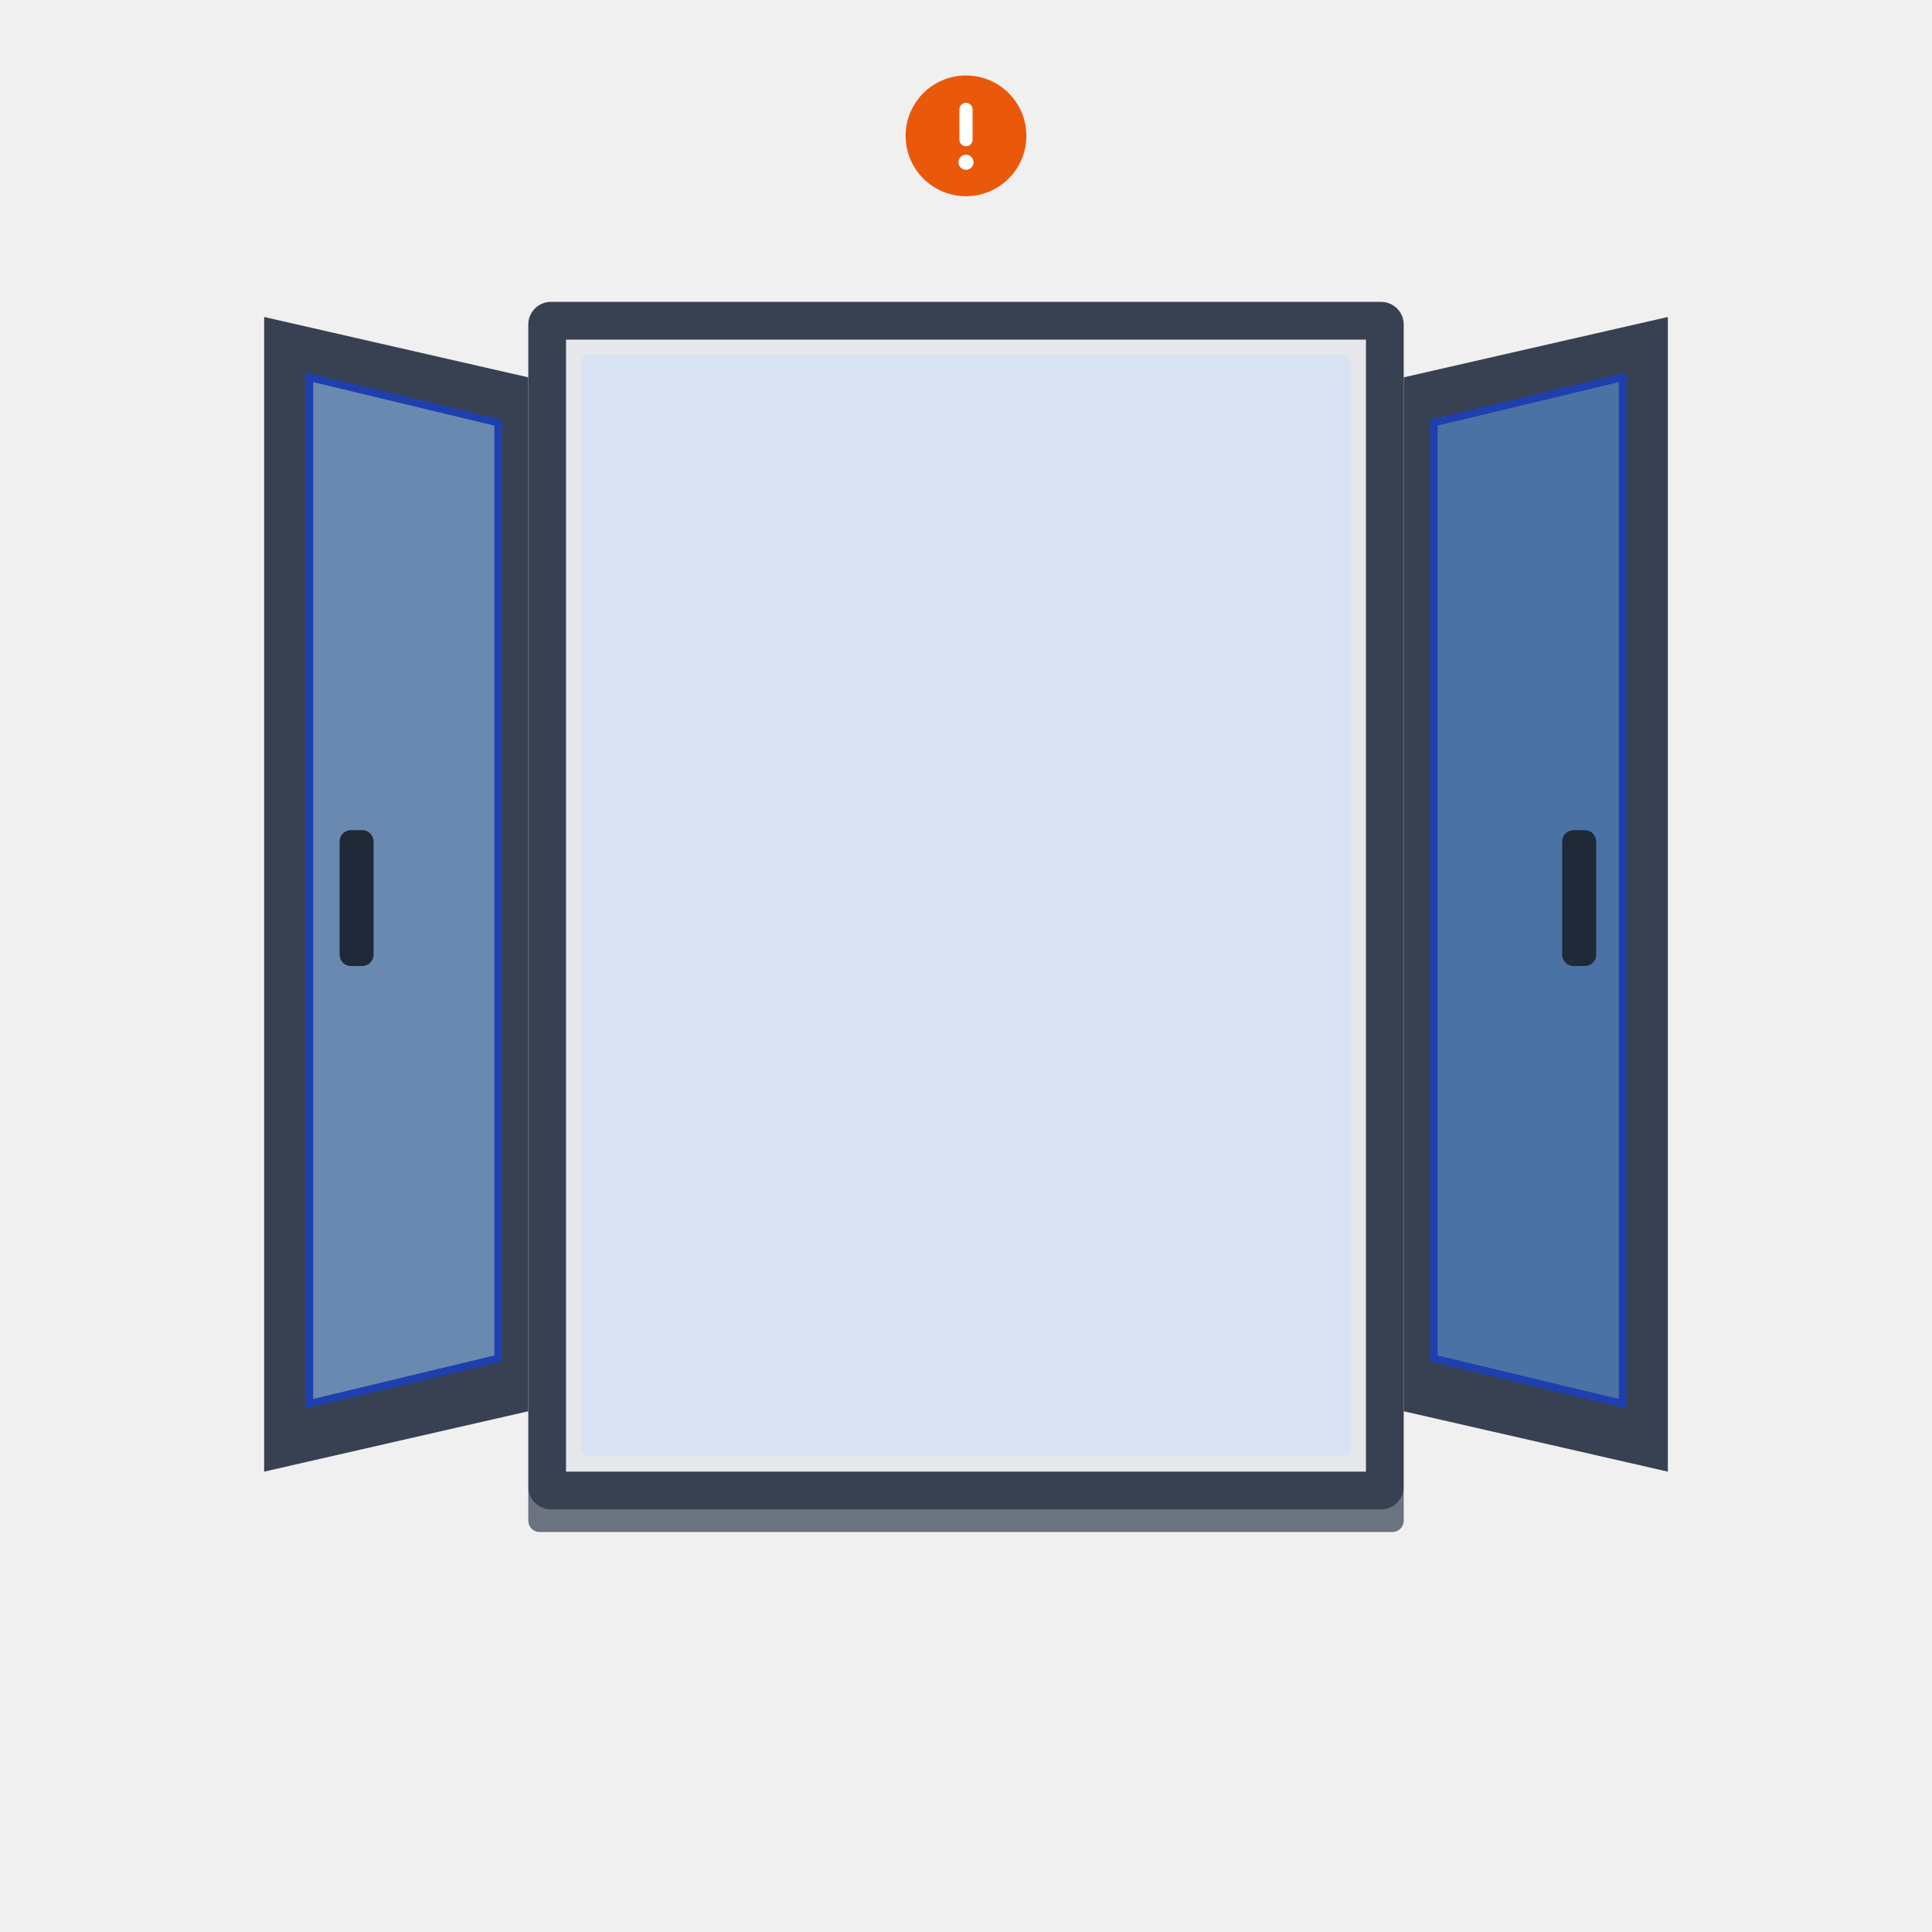
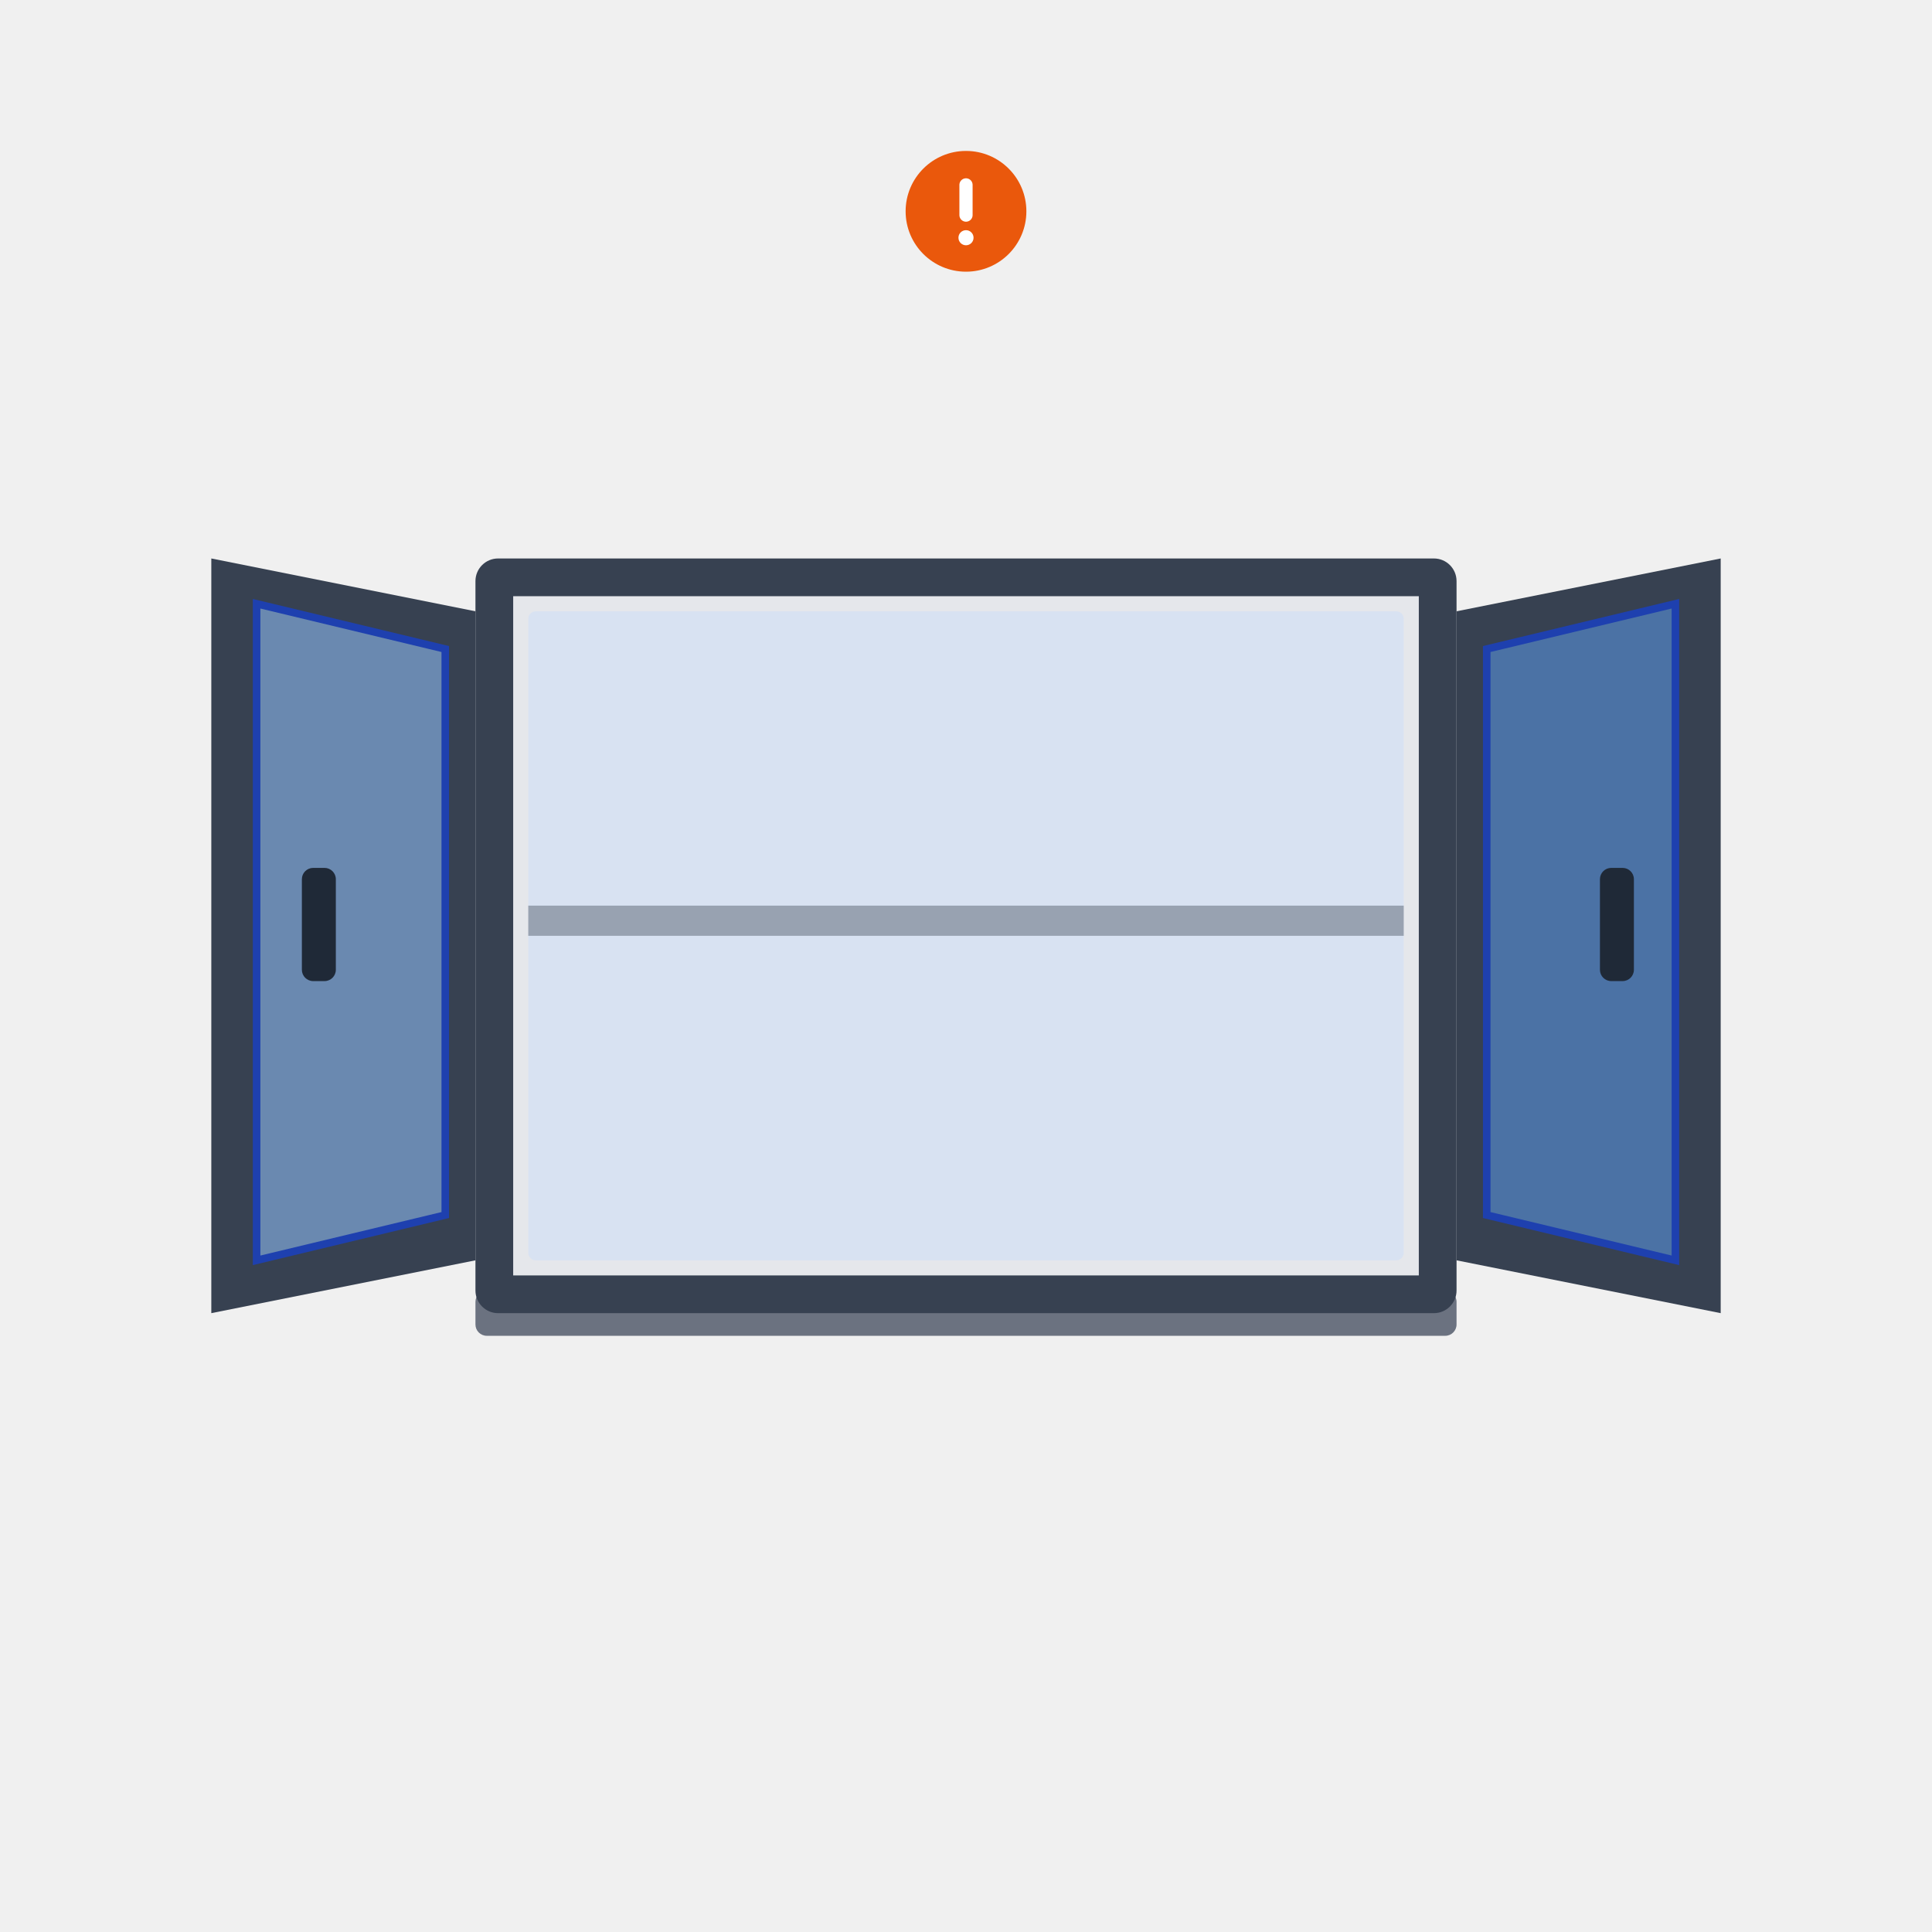
<svg xmlns="http://www.w3.org/2000/svg" viewBox="0 0 512 512" width="512" height="512">
-   <rect x="140" y="392" width="232" height="14" rx="3" fill="#6b7280" />
-   <rect x="140" y="80" width="232" height="320" rx="6" fill="#374151" />
-   <rect x="150" y="90" width="212" height="300" fill="#e5e7eb" />
-   <rect x="154" y="94" width="204" height="292" rx="2" fill="#bfdbfe" fill-opacity="0.35" />
-   <polygon points="140,100 70,84 70,390 140,374" fill="#374151" />
-   <polygon points="132,112 82,100 82,372 132,360" fill="#93c5fd" fill-opacity="0.55" stroke="#1e40af" stroke-width="2" />
-   <polygon points="372,100 442,84 442,390 372,374" fill="#374151" />
-   <polygon points="380,112 430,100 430,372 380,360" fill="#60a5fa" fill-opacity="0.5" stroke="#1e40af" stroke-width="2" />
-   <rect x="90" y="220" width="9" height="36" rx="3" fill="#1f2937" />
-   <rect x="414" y="220" width="9" height="36" rx="3" fill="#1f2937" />
-   <circle cx="256" cy="36" r="16" fill="#ea580c" />
-   <path d="M256 29v8" fill="none" stroke="#fff" stroke-width="3.5" stroke-linecap="round" />
-   <circle cx="256" cy="43" r="2" fill="#fff" />
+   <rect x="126" y="342" width="260" height="12" rx="3" fill="#6b7280" />
+   <rect x="126" y="148" width="260" height="200" rx="6" fill="#374151" />
+   <rect x="136" y="158" width="240" height="180" fill="#e5e7eb" />
+   <rect x="140" y="162" width="232" height="172" rx="2" fill="#bfdbfe" fill-opacity="0.35" />
+   <rect x="140" y="240" width="232" height="8" fill="#4b5563" fill-opacity="0.45" />
+   <polygon points="126,162 56,148 56,348 126,334" fill="#374151" />
+   <polygon points="118,172 68,160 68,334 118,322" fill="#93c5fd" fill-opacity="0.55" stroke="#1e40af" stroke-width="2" />
+   <polygon points="386,162 456,148 456,348 386,334" fill="#374151" />
+   <polygon points="394,172 444,160 444,334 394,322" fill="#60a5fa" fill-opacity="0.5" stroke="#1e40af" stroke-width="2" />
+   <rect x="80" y="230" width="9" height="30" rx="3" fill="#1f2937" />
+   <rect x="424" y="230" width="9" height="30" rx="3" fill="#1f2937" />
+   <circle cx="256" cy="56" r="16" fill="#ea580c" />
+   <path d="M256 49v8" fill="none" stroke="#fff" stroke-width="3.5" stroke-linecap="round" />
+   <circle cx="256" cy="63" r="2" fill="#fff" />
</svg>
